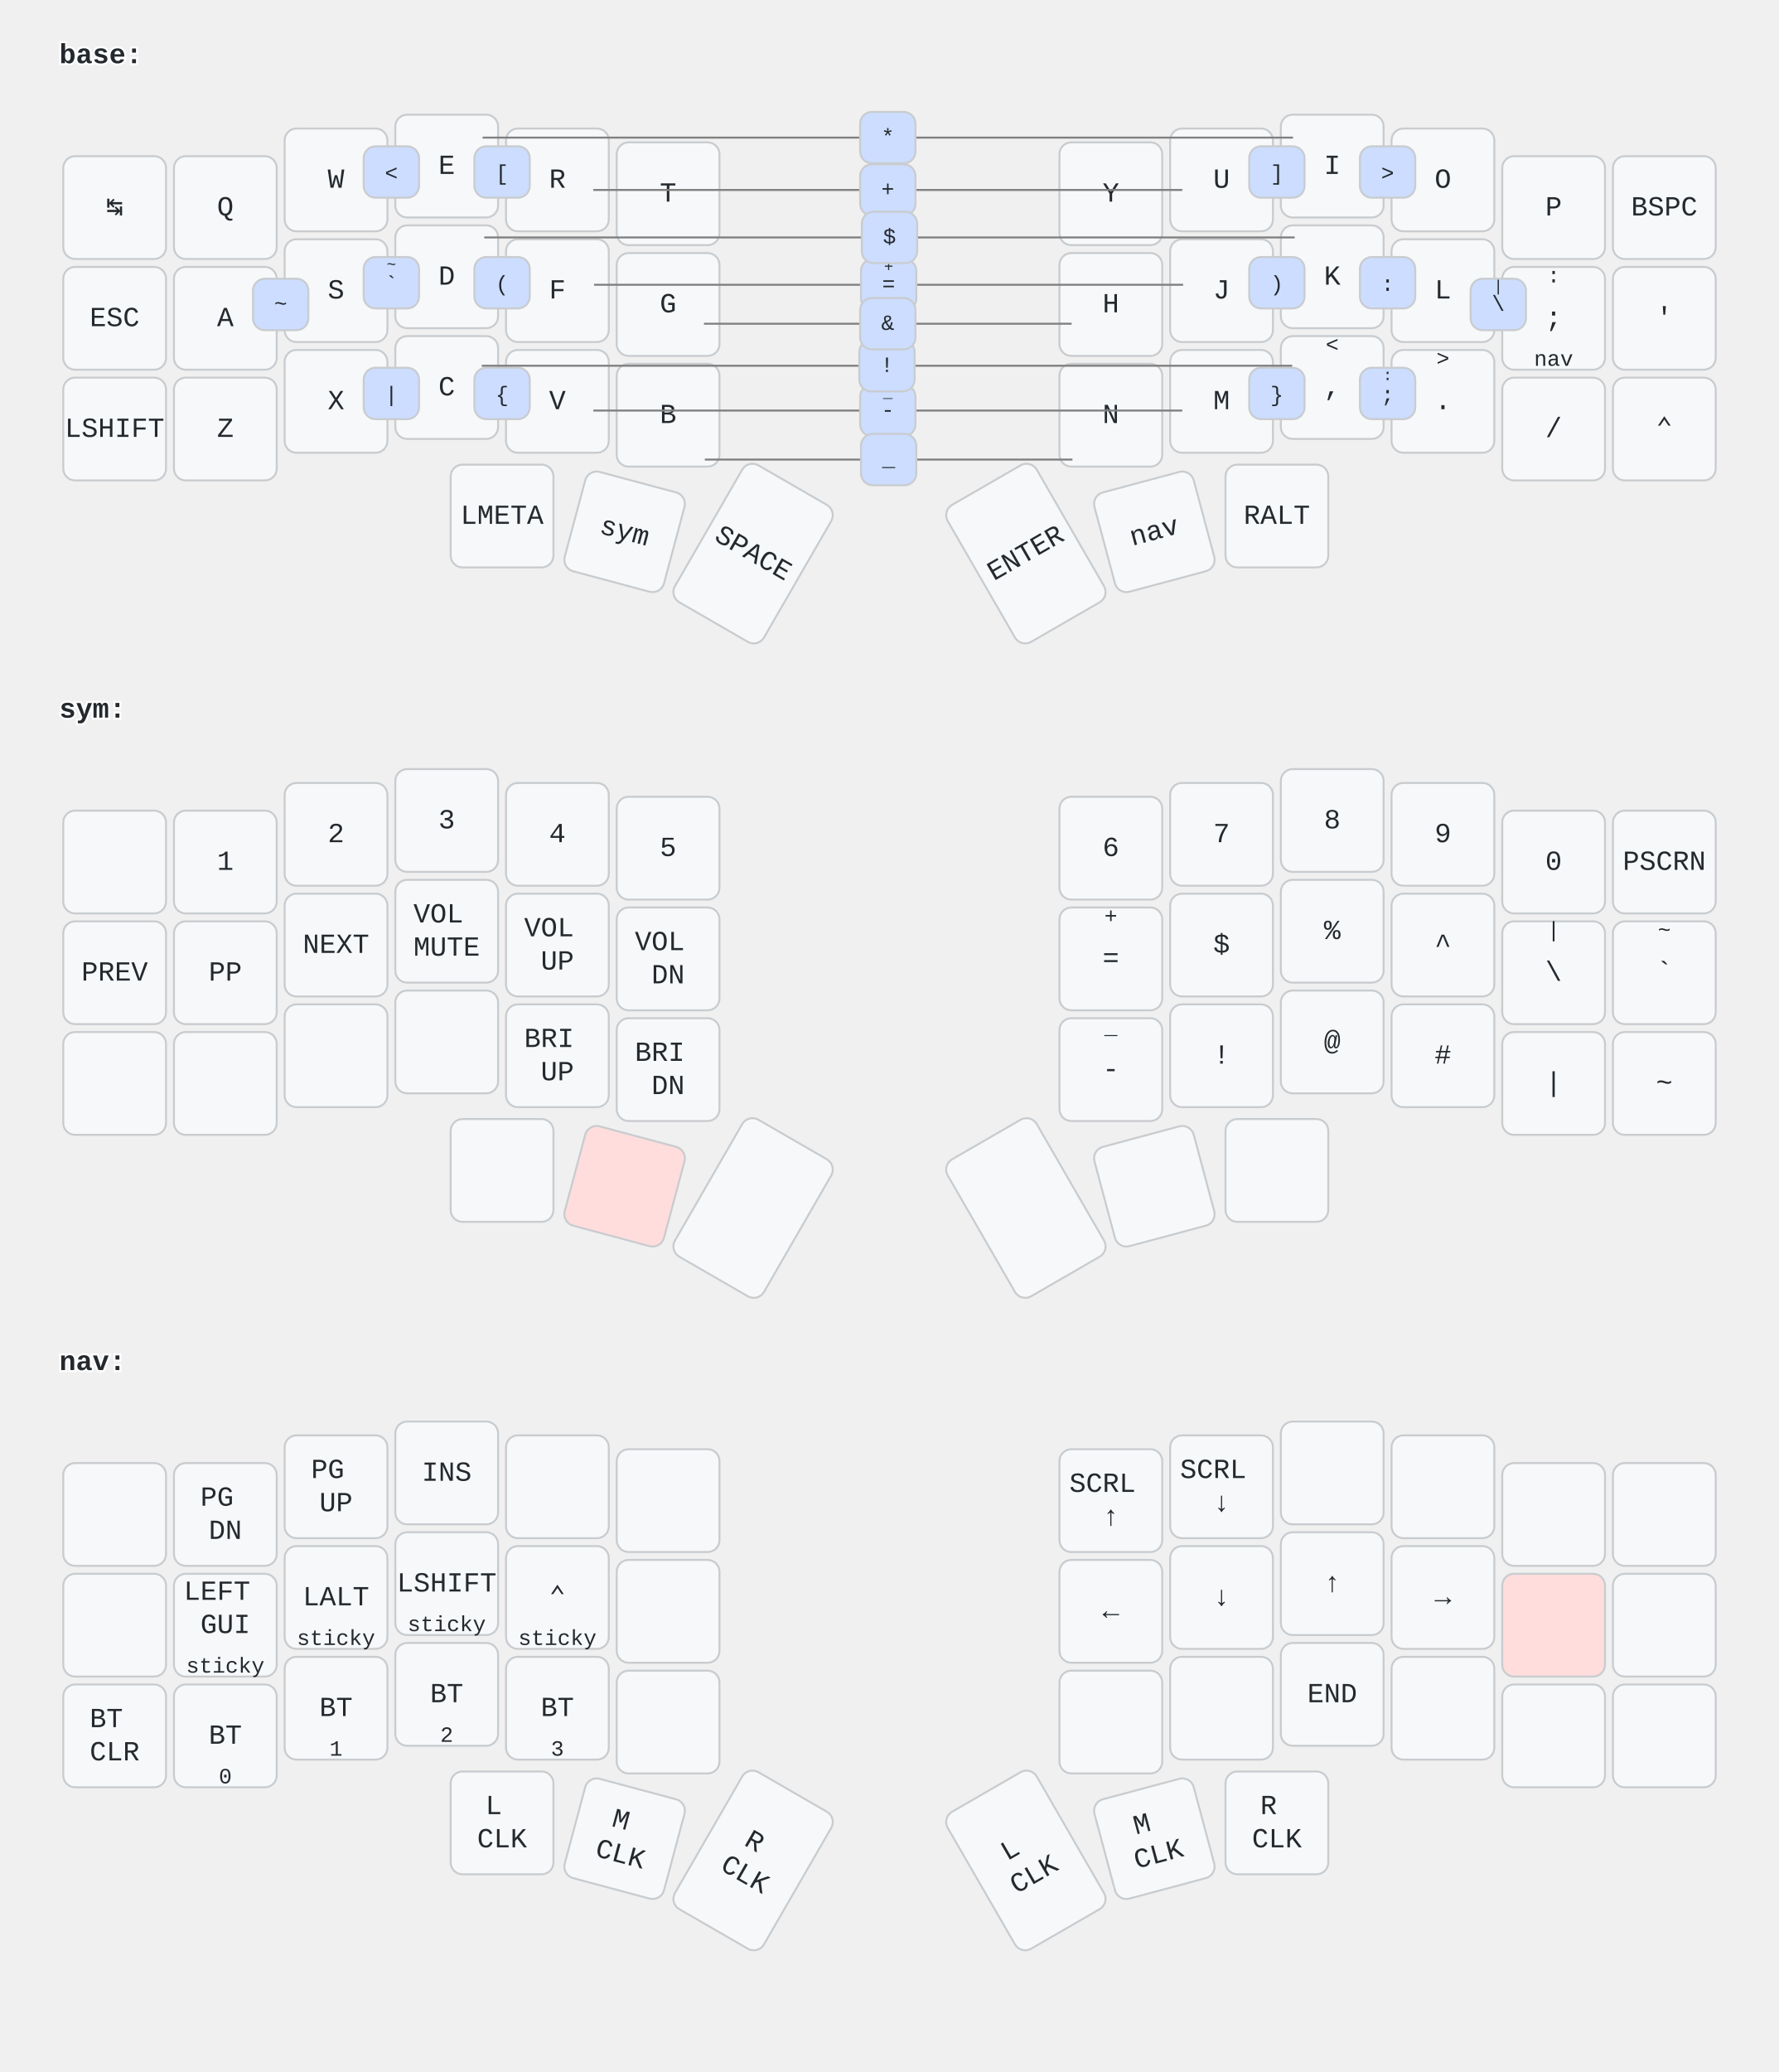
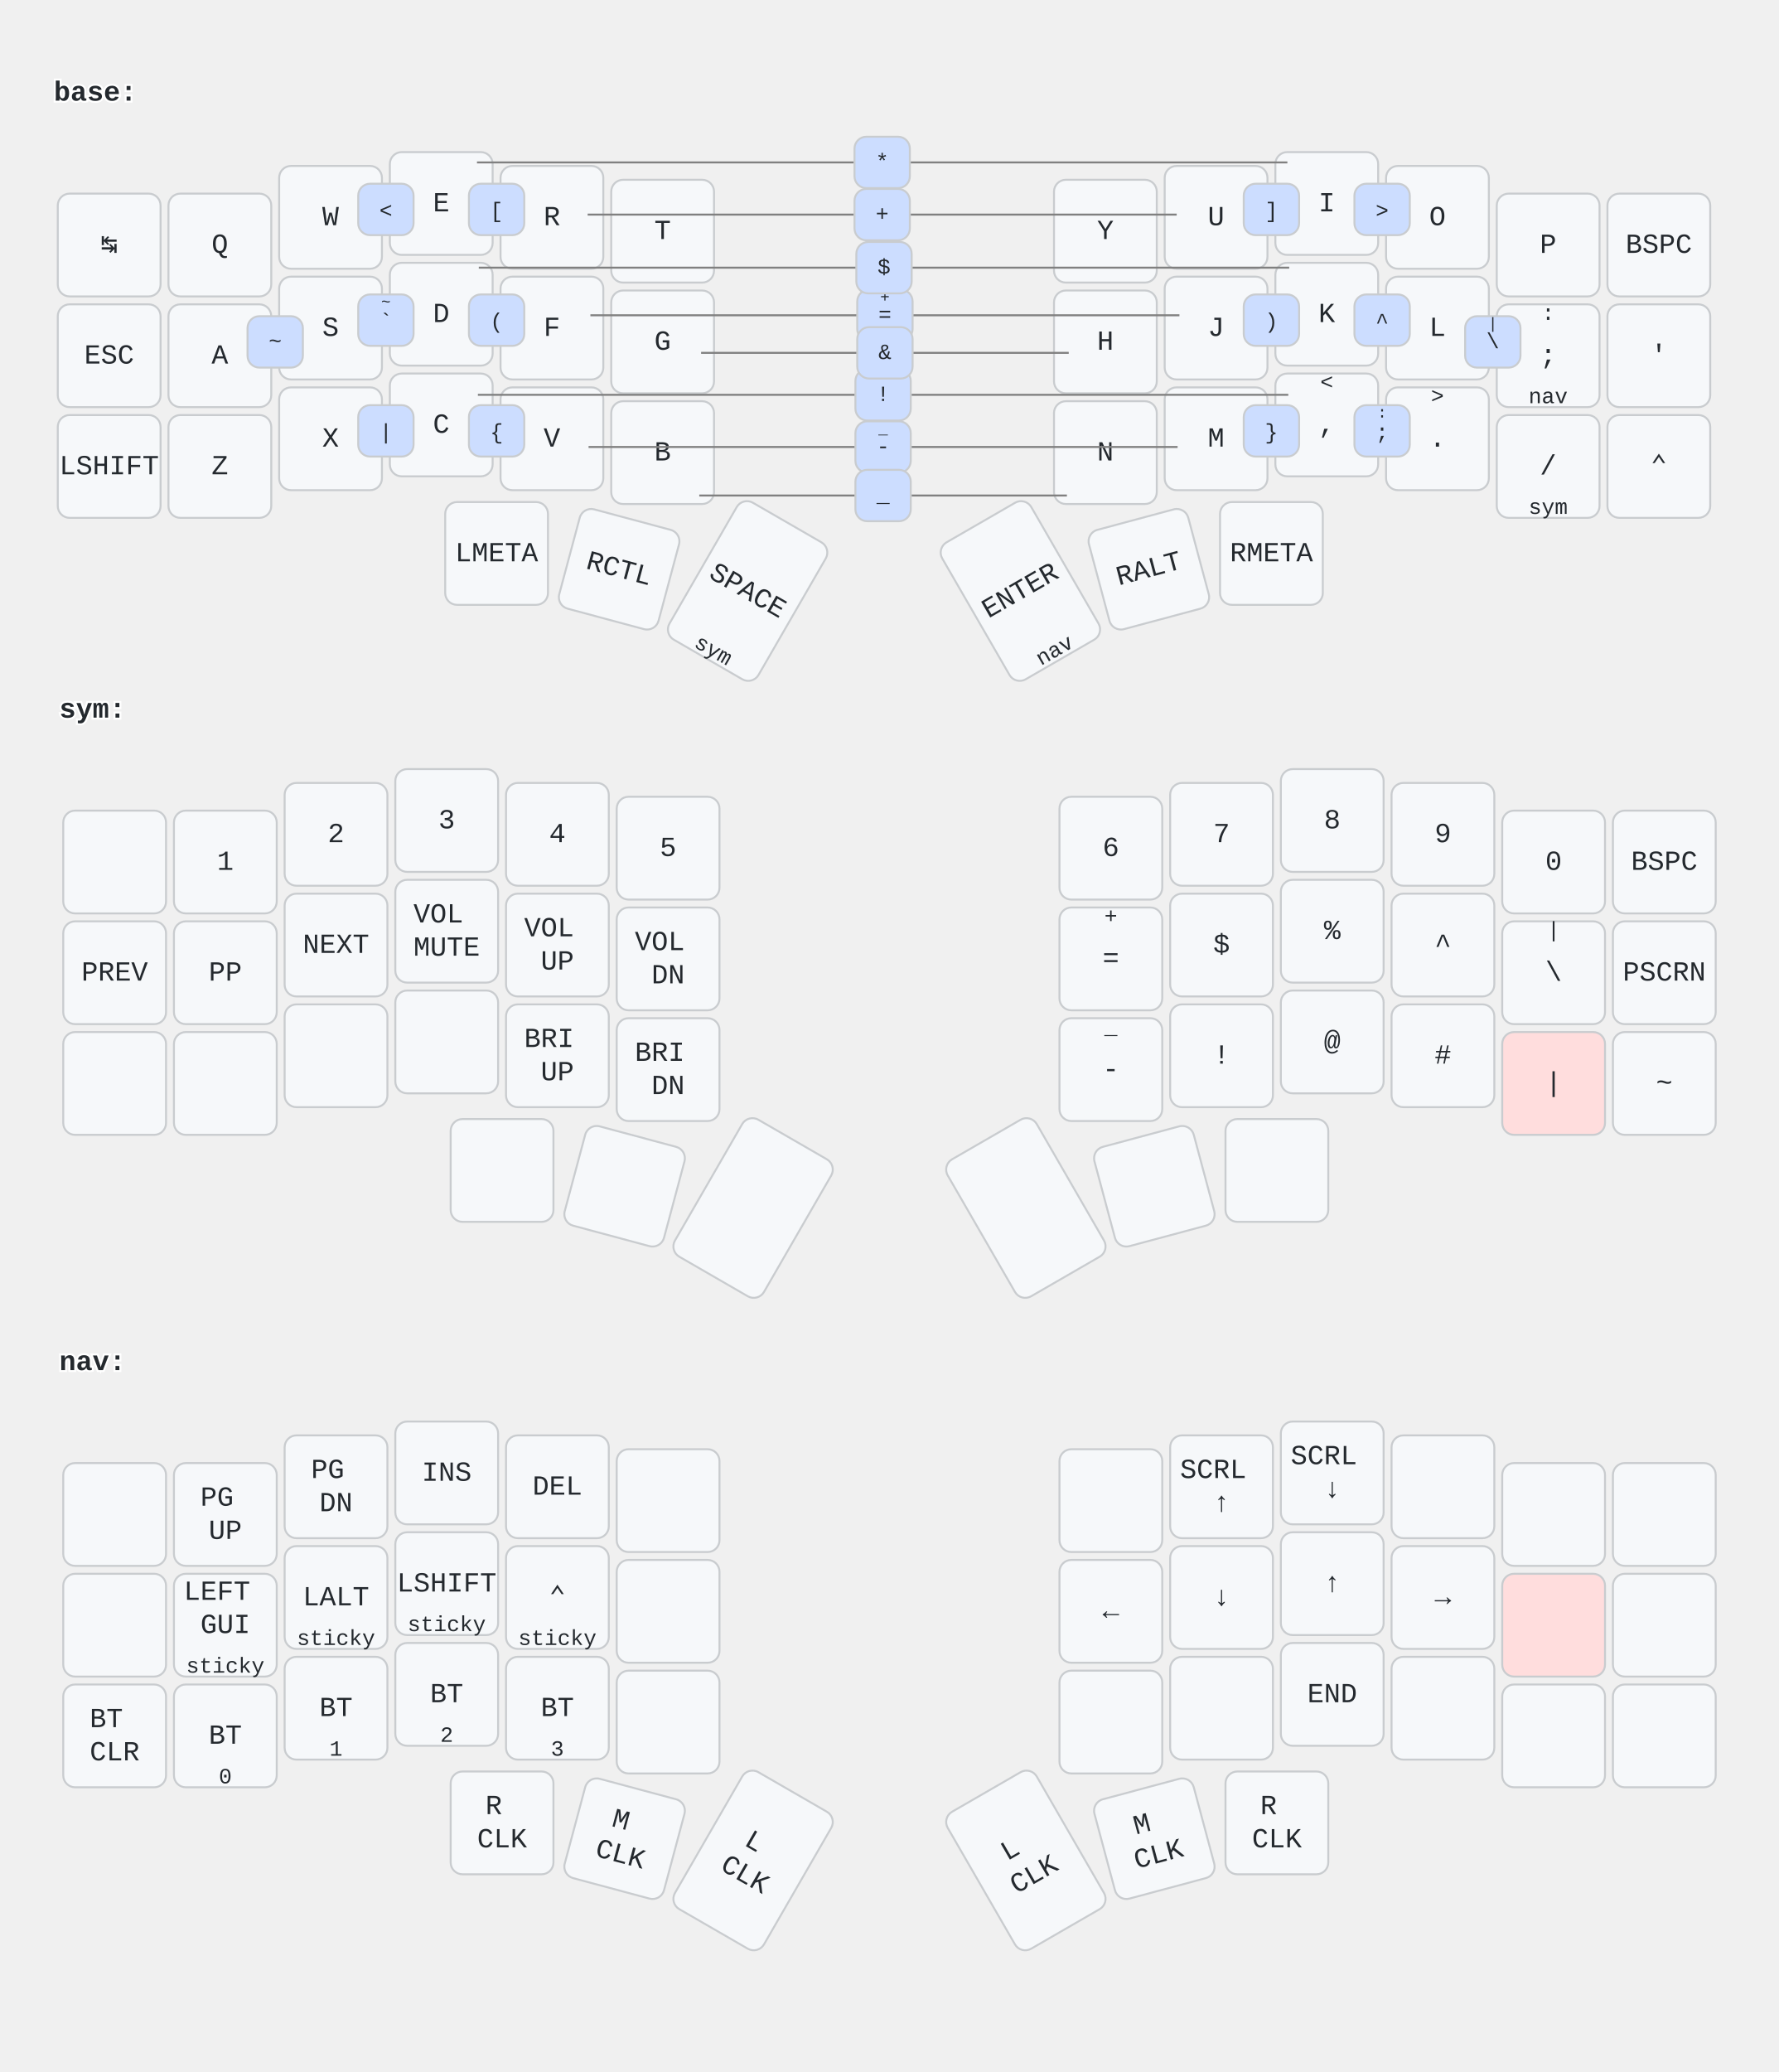
<svg xmlns="http://www.w3.org/2000/svg" width="900" height="1048" viewBox="0 0 900 1048" class="keymap">
  <style>/* font and background color specifications */
svg {
    font-family: SFMono-Regular,Consolas,Liberation Mono,Menlo,monospace;
    font-size: 14px;
    font-kerning: normal;
    text-rendering: optimizeLegibility;
    fill: #24292e;
}

/* default key styling */
rect {
    fill: #f6f8fa;
    stroke: #c9cccf;
    stroke-width: 1;
}

/* color accent for combo boxes */
rect.combo {
    fill: #cdf;
}

/* color accent for held keys */
rect.held, rect.combo.held {
    fill: #fdd;
}

/* color accent for ghost (optional) keys */
rect.ghost, rect.combo.ghost {
    fill: #ddd;
}

text {
    text-anchor: middle;
    dominant-baseline: middle;
}

/* styling for layer labels */
text.label {
    font-weight: bold;
    text-anchor: start;
    stroke: white;
    stroke-width: 2;
    paint-order: stroke;
}

/* styling for combo tap, and key hold/shifted label text */
text.combo, text.hold, text.shifted {
    font-size: 11px;
}

text.hold {
    text-anchor: middle;
    dominant-baseline: auto;
}

text.shifted {
    text-anchor: middle;
    dominant-baseline: hanging;
}

/* styling for hold/shifted label text in combo box */
text.combo.hold, text.combo.shifted {
    font-size: 8px;
}

/* styling for combo dendrons */
path {
    stroke-width: 1;
    stroke: gray;
    fill: none;
}
</style>
-   <g transform="translate(30, 0)" class="layer-base">
+   <g transform="matrix(1, 0, 0, 1, 27.23011, 18.92761)" class="layer-base">
    <text x="0" y="28" class="label" id="base" style="white-space: pre;">base:</text>
    <g transform="translate(0, 56)">
      <g transform="translate(28, 49)" class="key keypos-0">
        <rect rx="6" ry="6" x="-26" y="-26" width="52" height="52" class="key" />
        <text x="0" y="0" class="key tap" style="white-space: pre;">↹</text>
      </g>
      <g transform="translate(84, 49)" class="key keypos-1">
        <rect rx="6" ry="6" x="-26" y="-26" width="52" height="52" class="key" />
        <text x="0" y="0" class="key tap" style="white-space: pre;">Q</text>
      </g>
      <g transform="translate(140, 35)" class="key keypos-2">
        <rect rx="6" ry="6" x="-26" y="-26" width="52" height="52" class="key" />
        <text x="0" y="0" class="key tap" style="white-space: pre;">W</text>
      </g>
      <g transform="translate(196, 28)" class="key keypos-3">
        <rect rx="6" ry="6" x="-26" y="-26" width="52" height="52" class="key" />
        <text x="0" y="0" class="key tap" style="white-space: pre;">E</text>
      </g>
      <g transform="translate(252, 35)" class="key keypos-4">
        <rect rx="6" ry="6" x="-26" y="-26" width="52" height="52" class="key" />
        <text x="0" y="0" class="key tap" style="white-space: pre;">R</text>
      </g>
      <g transform="translate(308, 42)" class="key keypos-5">
        <rect rx="6" ry="6" x="-26" y="-26" width="52" height="52" class="key" />
        <text x="0" y="0" class="key tap" style="white-space: pre;">T</text>
      </g>
      <g transform="translate(532, 42)" class="key keypos-6">
        <rect rx="6" ry="6" x="-26" y="-26" width="52" height="52" class="key" />
        <text x="0" y="0" class="key tap" style="white-space: pre;">Y</text>
      </g>
      <g transform="translate(588, 35)" class="key keypos-7">
        <rect rx="6" ry="6" x="-26" y="-26" width="52" height="52" class="key" />
        <text x="0" y="0" class="key tap" style="white-space: pre;">U</text>
      </g>
      <g transform="translate(644, 28)" class="key keypos-8">
        <rect rx="6" ry="6" x="-26" y="-26" width="52" height="52" class="key" />
        <text x="0" y="0" class="key tap" style="white-space: pre;">I</text>
      </g>
      <g transform="translate(700, 35)" class="key keypos-9">
        <rect rx="6" ry="6" x="-26" y="-26" width="52" height="52" class="key" />
        <text x="0" y="0" class="key tap" style="white-space: pre;">O</text>
      </g>
      <g transform="translate(756, 49)" class="key keypos-10">
        <rect rx="6" ry="6" x="-26" y="-26" width="52" height="52" class="key" />
        <text x="0" y="0" class="key tap" style="white-space: pre;">P</text>
      </g>
      <g transform="translate(812, 49)" class="key keypos-11">
        <rect rx="6" ry="6" x="-26" y="-26" width="52" height="52" class="key" />
        <text x="0" y="0" class="key tap" style="white-space: pre;">BSPC</text>
      </g>
      <g transform="translate(28, 105)" class="key keypos-12">
        <rect rx="6" ry="6" x="-26" y="-26" width="52" height="52" class="key" />
        <text x="0" y="0" class="key tap" style="white-space: pre;">ESC</text>
      </g>
      <g transform="translate(84, 105)" class="key keypos-13">
        <rect rx="6" ry="6" x="-26" y="-26" width="52" height="52" class="key" />
        <text x="0" y="0" class="key tap" style="white-space: pre;">A</text>
      </g>
      <g transform="translate(140, 91)" class="key keypos-14">
        <rect rx="6" ry="6" x="-26" y="-26" width="52" height="52" class="key" />
        <text x="0" y="0" class="key tap" style="white-space: pre;">S</text>
      </g>
      <g transform="translate(196, 84)" class="key keypos-15">
        <rect rx="6" ry="6" x="-26" y="-26" width="52" height="52" class="key" />
        <text x="0" y="0" class="key tap" style="white-space: pre;">D</text>
      </g>
      <g transform="translate(252, 91)" class="key keypos-16">
        <rect rx="6" ry="6" x="-26" y="-26" width="52" height="52" class="key" />
        <text x="0" y="0" class="key tap" style="white-space: pre;">F</text>
      </g>
      <g transform="translate(308, 98)" class="key keypos-17">
        <rect rx="6" ry="6" x="-26" y="-26" width="52" height="52" class="key" />
        <text x="0" y="0" class="key tap" style="white-space: pre;">G</text>
      </g>
      <g transform="translate(532, 98)" class="key keypos-18">
        <rect rx="6" ry="6" x="-26" y="-26" width="52" height="52" class="key" />
        <text x="0" y="0" class="key tap" style="white-space: pre;">H</text>
      </g>
      <g transform="translate(588, 91)" class="key keypos-19">
        <rect rx="6" ry="6" x="-26" y="-26" width="52" height="52" class="key" />
        <text x="0" y="0" class="key tap" style="white-space: pre;">J</text>
      </g>
      <g transform="translate(644, 84)" class="key keypos-20">
        <rect rx="6" ry="6" x="-26" y="-26" width="52" height="52" class="key" />
        <text x="0" y="0" class="key tap" style="white-space: pre;">K</text>
      </g>
      <g transform="translate(700, 91)" class="key keypos-21">
        <rect rx="6" ry="6" x="-26" y="-26" width="52" height="52" class="key" />
        <text x="0" y="0" class="key tap" style="white-space: pre;">L</text>
      </g>
      <g transform="translate(756, 105)" class="key keypos-22">
        <rect rx="6" ry="6" x="-26" y="-26" width="52" height="52" class="key" />
        <text x="0" y="0" class="key tap" style="white-space: pre;">;</text>
        <a href="#nav">
          <text x="0" y="24" class="key hold layer-activator" style="white-space: pre;">nav</text>
        </a>
        <text x="0" y="-24" class="key shifted" style="white-space: pre;">:</text>
      </g>
      <g transform="translate(812, 105)" class="key keypos-23">
        <rect rx="6" ry="6" x="-26" y="-26" width="52" height="52" class="key" />
        <text x="0" y="0" class="key tap" style="white-space: pre;">'</text>
      </g>
      <g transform="translate(28, 161)" class="key keypos-24">
        <rect rx="6" ry="6" x="-26" y="-26" width="52" height="52" class="key" />
        <text x="0" y="0" class="key tap" style="white-space: pre;">LSHIFT</text>
      </g>
      <g transform="translate(84, 161)" class="key keypos-25">
        <rect rx="6" ry="6" x="-26" y="-26" width="52" height="52" class="key" />
        <text x="0" y="0" class="key tap" style="white-space: pre;">Z</text>
      </g>
      <g transform="translate(140, 147)" class="key keypos-26">
        <rect rx="6" ry="6" x="-26" y="-26" width="52" height="52" class="key" />
        <text x="0" y="0" class="key tap" style="white-space: pre;">X</text>
      </g>
      <g transform="translate(196, 140)" class="key keypos-27">
        <rect rx="6" ry="6" x="-26" y="-26" width="52" height="52" class="key" />
        <text x="0" y="0" class="key tap" style="white-space: pre;">C</text>
      </g>
      <g transform="translate(252, 147)" class="key keypos-28">
        <rect rx="6" ry="6" x="-26" y="-26" width="52" height="52" class="key" />
        <text x="0" y="0" class="key tap" style="white-space: pre;">V</text>
      </g>
      <g transform="translate(308, 154)" class="key keypos-29">
        <rect rx="6" ry="6" x="-26" y="-26" width="52" height="52" class="key" />
        <text x="0" y="0" class="key tap" style="white-space: pre;">B</text>
      </g>
      <g transform="translate(532, 154)" class="key keypos-30">
        <rect rx="6" ry="6" x="-26" y="-26" width="52" height="52" class="key" />
        <text x="0" y="0" class="key tap" style="white-space: pre;">N</text>
      </g>
      <g transform="translate(588, 147)" class="key keypos-31">
        <rect rx="6" ry="6" x="-26" y="-26" width="52" height="52" class="key" />
        <text x="0" y="0" class="key tap" style="white-space: pre;">M</text>
      </g>
      <g transform="translate(644, 140)" class="key keypos-32">
        <rect rx="6" ry="6" x="-26" y="-26" width="52" height="52" class="key" />
        <text x="0" y="0" class="key tap" style="white-space: pre;">,</text>
        <text x="0" y="-24" class="key shifted" style="white-space: pre;">&lt;</text>
      </g>
      <g transform="translate(700, 147)" class="key keypos-33">
        <rect rx="6" ry="6" x="-26" y="-26" width="52" height="52" class="key" />
        <text x="0" y="0" class="key tap" style="white-space: pre;">.</text>
        <text x="0" y="-24" class="key shifted" style="white-space: pre;">&gt;</text>
      </g>
      <g transform="translate(756, 161)" class="key keypos-34">
        <rect rx="6" ry="6" x="-26" y="-26" width="52" height="52" class="key" />
        <text x="0" y="0" class="key tap" style="white-space: pre;">/</text>
+         <a href="#sym">
+           <text x="0" y="24" class="key hold layer-activator" style="white-space: pre;">sym</text>
+         </a>
      </g>
      <g transform="translate(812, 161)" class="key keypos-35">
        <rect rx="6" ry="6" x="-26" y="-26" width="52" height="52" class="key" />
        <text x="0" y="0" class="key tap" style="white-space: pre;">⌃</text>
      </g>
      <g transform="translate(224, 205)" class="key keypos-36">
        <rect rx="6" ry="6" x="-26" y="-26" width="52" height="52" class="key" />
        <text x="0" y="0" class="key tap" style="white-space: pre;">LMETA</text>
      </g>
      <g transform="translate(286, 213) rotate(15.0)" class="key keypos-37">
        <rect rx="6" ry="6" x="-26" y="-26" width="52" height="52" class="key" />
-         <a href="#sym">
-           <text x="0" y="0" class="key tap layer-activator" style="white-space: pre;">sym</text>
-         </a>
+         <text x="0" y="0" class="key tap" style="white-space: pre;">RCTL</text>
      </g>
      <g transform="translate(351, 224) rotate(30.0)" class="key keypos-38">
        <rect rx="6" ry="6" x="-26" y="-40" width="52" height="80" class="key" />
        <text x="0" y="0" class="key tap" style="white-space: pre;">SPACE</text>
+         <a href="#sym">
+           <text x="0" y="38" class="key hold layer-activator" style="white-space: pre;">sym</text>
+         </a>
      </g>
      <g transform="translate(489, 224) rotate(-30.0)" class="key keypos-39">
        <rect rx="6" ry="6" x="-26" y="-40" width="52" height="80" class="key" />
        <text x="0" y="0" class="key tap" style="white-space: pre;">ENTER</text>
+         <a href="#nav">
+           <text x="0" y="38" class="key hold layer-activator" style="white-space: pre;">nav</text>
+         </a>
      </g>
      <g transform="translate(554, 213) rotate(-15.0)" class="key keypos-40">
        <rect rx="6" ry="6" x="-26" y="-26" width="52" height="52" class="key" />
-         <a href="#nav">
-           <text x="0" y="0" class="key tap layer-activator" style="white-space: pre;">nav</text>
-         </a>
+         <text x="0" y="0" class="key tap" style="white-space: pre;">RALT</text>
      </g>
      <g transform="translate(616, 205)" class="key keypos-41">
        <rect rx="6" ry="6" x="-26" y="-26" width="52" height="52" class="key" />
-         <text x="0" y="0" class="key tap" style="white-space: pre;">RALT</text>
+         <text x="0" y="0" class="key tap" style="white-space: pre;">RMETA</text>
      </g>
      <g class="combo combopos-0">
        <rect rx="6" ry="6" x="658" y="130" width="28" height="26" class="combo" />
        <text x="672" y="144" class="combo tap" style="white-space: pre;">;</text>
        <text x="672" y="132" class="combo shifted" style="white-space: pre;">:</text>
      </g>
      <g class="combo combopos-1">
        <rect rx="6" ry="6" x="210" y="74" width="28" height="26" class="combo" />
        <text x="224" y="88" class="combo tap" style="white-space: pre;">(</text>
      </g>
      <g class="combo combopos-2">
        <rect rx="6" ry="6" x="602" y="74" width="28" height="26" class="combo" />
        <text x="616" y="88" class="combo tap" style="white-space: pre;">)</text>
      </g>
      <g class="combo combopos-3">
        <rect rx="6" ry="6" x="210" y="18" width="28" height="26" class="combo" />
        <text x="224" y="32" class="combo tap" style="white-space: pre;">[</text>
      </g>
      <g class="combo combopos-4">
        <rect rx="6" ry="6" x="602" y="18" width="28" height="26" class="combo" />
        <text x="616" y="32" class="combo tap" style="white-space: pre;">]</text>
      </g>
      <g class="combo combopos-5">
        <rect rx="6" ry="6" x="658" y="74" width="28" height="26" class="combo" />
-         <text x="672" y="88" class="combo tap" style="white-space: pre;">:</text>
+         <text x="672" y="88" class="combo tap" style="white-space: pre;">^</text>
      </g>
      <g class="combo combopos-6">
        <rect rx="6" ry="6" x="154" y="74" width="28" height="26" class="combo" />
        <text x="168" y="88" class="combo tap" style="white-space: pre;">`</text>
        <text x="168" y="76" class="combo shifted" style="white-space: pre;">~</text>
      </g>
      <g class="combo combopos-7">
        <rect rx="6" ry="6" x="210" y="130" width="28" height="26" class="combo" />
        <text x="224" y="144" class="combo tap" style="white-space: pre;">{</text>
      </g>
      <g class="combo combopos-8">
        <rect rx="6" ry="6" x="602" y="130" width="28" height="26" class="combo" />
        <text x="616" y="144" class="combo tap" style="white-space: pre;">}</text>
      </g>
      <g class="combo combopos-9">
        <rect rx="6" ry="6" x="154" y="18" width="28" height="26" class="combo" />
        <text x="168" y="32" class="combo tap" style="white-space: pre;">&lt;</text>
      </g>
      <g class="combo combopos-10">
        <rect rx="6" ry="6" x="658" y="18" width="28" height="26" class="combo" />
        <text x="672" y="32" class="combo tap" style="white-space: pre;">&gt;</text>
      </g>
-       <g class="combo combopos-11" transform="matrix(1, 0, 0, 1, -0.846962, 4.658288)">
+       <g class="combo combopos-11" transform="matrix(1, 0, 0, 1, -0.461649, 4.15484)">
        <path d="M420,147 l-149,0" class="combo" />
        <path d="M420,147 l149,0" class="combo" />
        <rect rx="6" ry="6" x="406" y="134" width="28" height="26" class="combo" />
        <text x="420" y="147" class="combo tap" style="white-space: pre;">-</text>
        <text x="420" y="136" class="combo shifted" style="white-space: pre;">_</text>
      </g>
-       <g class="combo combopos-12" transform="matrix(1, 0, 0, 1, -0.846962, 5.081769)">
+       <g class="combo combopos-12" transform="matrix(1, 0, 0, 1, -0.923298, -1.384947)">
        <path d="M420,35 l-149,0" class="combo" />
        <path d="M420,35 l149,0" class="combo" />
        <rect rx="6" ry="6" x="406" y="22" width="28" height="26" class="combo" />
        <text x="420" y="35" class="combo tap" style="white-space: pre;">+</text>
      </g>
-       <g class="combo combopos-13" transform="matrix(1, 0, 0, 1, -0.423481, -2.964365)">
+       <g class="combo combopos-13" transform="matrix(1, 0, 0, 1, 0.461649, -6.463085)">
        <path d="M420,91 l-149,0" class="combo" />
        <path d="M420,91 l149,0" class="combo" />
        <rect rx="6" ry="6" x="406" y="78" width="28" height="26" class="combo" />
        <text x="420" y="91" class="combo tap" style="white-space: pre;">=</text>
        <text x="420" y="80" class="combo shifted" style="white-space: pre;">+</text>
      </g>
      <g class="combo combopos-14">
        <rect rx="6" ry="6" x="154" y="130" width="28" height="26" class="combo" />
        <text x="168" y="144" class="combo tap" style="white-space: pre;">|</text>
      </g>
-       <g class="combo combopos-15" transform="matrix(1, 0, 0, 1, -0.846962, -14.39835)">
+       <g class="combo combopos-15" transform="matrix(1, 0, 0, 1, -0.923298, -20.7742)">
        <path d="M420,28 l-205,0" class="combo" />
        <path d="M420,28 l205,0" class="combo" />
        <rect rx="6" ry="6" x="406" y="15" width="28" height="26" class="combo" />
        <text x="420" y="28" class="combo tap" style="white-space: pre;">*</text>
      </g>
-       <g class="combo combopos-16" transform="matrix(1, 0, 0, 1, 0, -19.9036)">
+       <g class="combo combopos-16" transform="matrix(1, 0, 0, 1, 0, -23.5441)">
        <path d="M420,84 l-205,0" class="combo" />
        <path d="M420,84 l205,0" class="combo" />
        <rect rx="6" ry="6" x="406" y="71" width="28" height="26" class="combo" />
        <text x="420" y="84" class="combo tap" style="white-space: pre;">$</text>
      </g>
-       <g class="combo combopos-17" transform="matrix(1, 0, 0, 1, -1.270442, -11.0105)">
+       <g class="combo combopos-17" transform="matrix(1, 0, 0, 1, -0.461649, -15.23442)">
        <path d="M420,140 l-205,0" class="combo" />
        <path d="M420,140 l205,0" class="combo" />
        <rect rx="6" ry="6" x="406" y="127" width="28" height="26" class="combo" />
        <text x="420" y="140" class="combo tap" style="white-space: pre;">!</text>
      </g>
-       <g class="combo combopos-18" transform="matrix(1, 0, 0, 1, -0.846962, 9.740058)">
+       <g class="combo combopos-18" transform="matrix(1, 0, 0, 1, 0.461649, 5.539787)">
        <path d="M420,98 l-93,0" class="combo" />
        <path d="M420,98 l93,0" class="combo" />
        <rect rx="6" ry="6" x="406" y="85" width="28" height="26" class="combo" />
        <text x="420" y="98" class="combo tap" style="white-space: pre;">&amp;</text>
      </g>
-       <g class="combo combopos-19" transform="matrix(1, 0, 0, 1, -0.423481, 22.44448)">
+       <g class="combo combopos-19" transform="matrix(1, 0, 0, 1, -0.461649, 21.6975)">
        <path d="M420,154 l-93,0" class="combo" />
        <path d="M420,154 l93,0" class="combo" />
        <rect rx="6" ry="6" x="406" y="141" width="28" height="26" class="combo" />
        <text x="420" y="154" class="combo tap" style="white-space: pre;">_</text>
      </g>
      <g class="combo combopos-20">
        <rect rx="6" ry="6" x="714" y="85" width="28" height="26" class="combo" />
        <text x="728" y="98" class="combo tap" style="white-space: pre;">\</text>
        <text x="728" y="87" class="combo shifted" style="white-space: pre;">|</text>
      </g>
      <g class="combo combopos-21">
        <rect rx="6" ry="6" x="98" y="85" width="28" height="26" class="combo" />
        <text x="112" y="98" class="combo tap" style="white-space: pre;">~</text>
      </g>
    </g>
  </g>
  <g transform="translate(30, 331)" class="layer-sym">
    <text x="0" y="28" class="label" id="sym" style="white-space: pre;">sym:</text>
    <g transform="translate(0, 56)">
      <g transform="translate(28, 49)" class="key keypos-0">
        <rect rx="6" ry="6" x="-26" y="-26" width="52" height="52" class="key" />
      </g>
      <g transform="translate(84, 49)" class="key keypos-1">
        <rect rx="6" ry="6" x="-26" y="-26" width="52" height="52" class="key" />
        <text x="0" y="0" class="key tap" style="white-space: pre;">1</text>
      </g>
      <g transform="translate(140, 35)" class="key keypos-2">
        <rect rx="6" ry="6" x="-26" y="-26" width="52" height="52" class="key" />
        <text x="0" y="0" class="key tap" style="white-space: pre;">2</text>
      </g>
      <g transform="translate(196, 28)" class="key keypos-3">
        <rect rx="6" ry="6" x="-26" y="-26" width="52" height="52" class="key" />
        <text x="0" y="0" class="key tap" style="white-space: pre;">3</text>
      </g>
      <g transform="translate(252, 35)" class="key keypos-4">
        <rect rx="6" ry="6" x="-26" y="-26" width="52" height="52" class="key" />
        <text x="0" y="0" class="key tap" style="white-space: pre;">4</text>
      </g>
      <g transform="translate(308, 42)" class="key keypos-5">
        <rect rx="6" ry="6" x="-26" y="-26" width="52" height="52" class="key" />
        <text x="0" y="0" class="key tap" style="white-space: pre;">5</text>
      </g>
      <g transform="translate(532, 42)" class="key keypos-6">
        <rect rx="6" ry="6" x="-26" y="-26" width="52" height="52" class="key" />
        <text x="0" y="0" class="key tap" style="white-space: pre;">6</text>
      </g>
      <g transform="translate(588, 35)" class="key keypos-7">
        <rect rx="6" ry="6" x="-26" y="-26" width="52" height="52" class="key" />
        <text x="0" y="0" class="key tap" style="white-space: pre;">7</text>
      </g>
      <g transform="translate(644, 28)" class="key keypos-8">
        <rect rx="6" ry="6" x="-26" y="-26" width="52" height="52" class="key" />
        <text x="0" y="0" class="key tap" style="white-space: pre;">8</text>
      </g>
      <g transform="translate(700, 35)" class="key keypos-9">
        <rect rx="6" ry="6" x="-26" y="-26" width="52" height="52" class="key" />
        <text x="0" y="0" class="key tap" style="white-space: pre;">9</text>
      </g>
      <g transform="translate(756, 49)" class="key keypos-10">
        <rect rx="6" ry="6" x="-26" y="-26" width="52" height="52" class="key" />
        <text x="0" y="0" class="key tap" style="white-space: pre;">0</text>
      </g>
      <g transform="translate(812, 49)" class="key keypos-11">
        <rect rx="6" ry="6" x="-26" y="-26" width="52" height="52" class="key" />
-         <text x="0" y="0" class="key tap" style="white-space: pre;">PSCRN</text>
+         <text x="0" y="0" class="key tap" style="white-space: pre;">BSPC</text>
      </g>
      <g transform="translate(28, 105)" class="key keypos-12">
        <rect rx="6" ry="6" x="-26" y="-26" width="52" height="52" class="key" />
        <text x="0" y="0" class="key tap" style="white-space: pre;">PREV</text>
      </g>
      <g transform="translate(84, 105)" class="key keypos-13">
        <rect rx="6" ry="6" x="-26" y="-26" width="52" height="52" class="key" />
        <text x="0" y="0" class="key tap" style="white-space: pre;">PP</text>
      </g>
      <g transform="translate(140, 91)" class="key keypos-14">
        <rect rx="6" ry="6" x="-26" y="-26" width="52" height="52" class="key" />
        <text x="0" y="0" class="key tap" style="white-space: pre;">NEXT</text>
      </g>
      <g transform="translate(196, 84)" class="key keypos-15">
        <rect rx="6" ry="6" x="-26" y="-26" width="52" height="52" class="key" />
        <text x="0" y="0" class="key tap" style="white-space: pre;">
          <tspan x="0" dy="-0.6em">VOL</tspan>
          <tspan x="0" dy="1.2em">MUTE</tspan>
        </text>
      </g>
      <g transform="translate(252, 91)" class="key keypos-16">
        <rect rx="6" ry="6" x="-26" y="-26" width="52" height="52" class="key" />
        <text x="0" y="0" class="key tap" style="white-space: pre;">
          <tspan x="0" dy="-0.6em">VOL</tspan>
          <tspan x="0" dy="1.2em">UP</tspan>
        </text>
      </g>
      <g transform="translate(308, 98)" class="key keypos-17">
        <rect rx="6" ry="6" x="-26" y="-26" width="52" height="52" class="key" />
        <text x="0" y="0" class="key tap" style="white-space: pre;">
          <tspan x="0" dy="-0.6em">VOL</tspan>
          <tspan x="0" dy="1.2em">DN</tspan>
        </text>
      </g>
      <g transform="translate(532, 98)" class="key keypos-18">
        <rect rx="6" ry="6" x="-26" y="-26" width="52" height="52" class="key" />
        <text x="0" y="0" class="key tap" style="white-space: pre;">=</text>
        <text x="0" y="-24" class="key shifted" style="white-space: pre;">+</text>
      </g>
      <g transform="translate(588, 91)" class="key keypos-19">
        <rect rx="6" ry="6" x="-26" y="-26" width="52" height="52" class="key" />
        <text x="0" y="0" class="key tap" style="white-space: pre;">$</text>
      </g>
      <g transform="translate(644, 84)" class="key keypos-20">
        <rect rx="6" ry="6" x="-26" y="-26" width="52" height="52" class="key" />
        <text x="0" y="0" class="key tap" style="white-space: pre;">%</text>
      </g>
      <g transform="translate(700, 91)" class="key keypos-21">
        <rect rx="6" ry="6" x="-26" y="-26" width="52" height="52" class="key" />
        <text x="0" y="0" class="key tap" style="white-space: pre;">^</text>
      </g>
      <g transform="translate(756, 105)" class="key keypos-22">
        <rect rx="6" ry="6" x="-26" y="-26" width="52" height="52" class="key" />
        <text x="0" y="0" class="key tap" style="white-space: pre;">\</text>
        <text x="0" y="-24" class="key shifted" style="white-space: pre;">|</text>
      </g>
      <g transform="translate(812, 105)" class="key keypos-23">
        <rect rx="6" ry="6" x="-26" y="-26" width="52" height="52" class="key" />
-         <text x="0" y="0" class="key tap" style="white-space: pre;">`</text>
-         <text x="0" y="-24" class="key shifted" style="white-space: pre;">~</text>
+         <text x="0" y="0" class="key tap" style="white-space: pre;">PSCRN</text>
      </g>
      <g transform="translate(28, 161)" class="key keypos-24">
        <rect rx="6" ry="6" x="-26" y="-26" width="52" height="52" class="key" />
      </g>
      <g transform="translate(84, 161)" class="key keypos-25">
        <rect rx="6" ry="6" x="-26" y="-26" width="52" height="52" class="key" />
      </g>
      <g transform="translate(140, 147)" class="key keypos-26">
        <rect rx="6" ry="6" x="-26" y="-26" width="52" height="52" class="key" />
      </g>
      <g transform="translate(196, 140)" class="key keypos-27">
        <rect rx="6" ry="6" x="-26" y="-26" width="52" height="52" class="key" />
      </g>
      <g transform="translate(252, 147)" class="key keypos-28">
        <rect rx="6" ry="6" x="-26" y="-26" width="52" height="52" class="key" />
        <text x="0" y="0" class="key tap" style="white-space: pre;">
          <tspan x="0" dy="-0.6em">BRI</tspan>
          <tspan x="0" dy="1.2em">UP</tspan>
        </text>
      </g>
      <g transform="translate(308, 154)" class="key keypos-29">
        <rect rx="6" ry="6" x="-26" y="-26" width="52" height="52" class="key" />
        <text x="0" y="0" class="key tap" style="white-space: pre;">
          <tspan x="0" dy="-0.6em">BRI</tspan>
          <tspan x="0" dy="1.2em">DN</tspan>
        </text>
      </g>
      <g transform="translate(532, 154)" class="key keypos-30">
        <rect rx="6" ry="6" x="-26" y="-26" width="52" height="52" class="key" />
        <text x="0" y="0" class="key tap" style="white-space: pre;">-</text>
        <text x="0" y="-24" class="key shifted" style="white-space: pre;">_</text>
      </g>
      <g transform="translate(588, 147)" class="key keypos-31">
        <rect rx="6" ry="6" x="-26" y="-26" width="52" height="52" class="key" />
        <text x="0" y="0" class="key tap" style="white-space: pre;">!</text>
      </g>
      <g transform="translate(644, 140)" class="key keypos-32">
        <rect rx="6" ry="6" x="-26" y="-26" width="52" height="52" class="key" />
        <text x="0" y="0" class="key tap" style="white-space: pre;">@</text>
      </g>
      <g transform="translate(700, 147)" class="key keypos-33">
        <rect rx="6" ry="6" x="-26" y="-26" width="52" height="52" class="key" />
        <text x="0" y="0" class="key tap" style="white-space: pre;">#</text>
      </g>
-       <g transform="translate(756, 161)" class="key keypos-34">
-         <rect rx="6" ry="6" x="-26" y="-26" width="52" height="52" class="key" />
-         <text x="0" y="0" class="key tap" style="white-space: pre;">|</text>
+       <g transform="translate(756, 161)" class="key held keypos-34">
+         <rect rx="6" ry="6" x="-26" y="-26" width="52" height="52" class="key held" />
+         <text x="0" y="0" class="key held tap" style="white-space: pre;">|</text>
      </g>
      <g transform="translate(812, 161)" class="key keypos-35">
        <rect rx="6" ry="6" x="-26" y="-26" width="52" height="52" class="key" />
        <text x="0" y="0" class="key tap" style="white-space: pre;">~</text>
      </g>
      <g transform="translate(224, 205)" class="key keypos-36">
        <rect rx="6" ry="6" x="-26" y="-26" width="52" height="52" class="key" />
      </g>
-       <g transform="translate(286, 213) rotate(15.0)" class="key held keypos-37">
-         <rect rx="6" ry="6" x="-26" y="-26" width="52" height="52" class="key held" />
+       <g transform="translate(286, 213) rotate(15.0)" class="key keypos-37">
+         <rect rx="6" ry="6" x="-26" y="-26" width="52" height="52" class="key" />
      </g>
      <g transform="translate(351, 224) rotate(30.0)" class="key keypos-38">
        <rect rx="6" ry="6" x="-26" y="-40" width="52" height="80" class="key" />
      </g>
      <g transform="translate(489, 224) rotate(-30.0)" class="key keypos-39">
        <rect rx="6" ry="6" x="-26" y="-40" width="52" height="80" class="key" />
      </g>
      <g transform="translate(554, 213) rotate(-15.0)" class="key keypos-40">
        <rect rx="6" ry="6" x="-26" y="-26" width="52" height="52" class="key" />
      </g>
      <g transform="translate(616, 205)" class="key keypos-41">
        <rect rx="6" ry="6" x="-26" y="-26" width="52" height="52" class="key" />
      </g>
    </g>
  </g>
  <g transform="translate(30, 661)" class="layer-nav">
    <text x="0" y="28" class="label" id="nav" style="white-space: pre;">nav:</text>
    <g transform="translate(0, 56)">
      <g transform="translate(28, 49)" class="key keypos-0">
        <rect rx="6" ry="6" x="-26" y="-26" width="52" height="52" class="key" />
      </g>
      <g transform="translate(84, 49)" class="key keypos-1">
        <rect rx="6" ry="6" x="-26" y="-26" width="52" height="52" class="key" />
        <text x="0" y="0" class="key tap" style="white-space: pre;">
          <tspan x="0" dy="-0.6em">PG</tspan>
+           <tspan x="0" dy="1.2em">UP</tspan>
+         </text>
+       </g>
+       <g transform="translate(140, 35)" class="key keypos-2">
+         <rect rx="6" ry="6" x="-26" y="-26" width="52" height="52" class="key" />
+         <text x="0" y="0" class="key tap" style="white-space: pre;">
+           <tspan x="0" dy="-0.6em">PG</tspan>
          <tspan x="0" dy="1.2em">DN</tspan>
        </text>
      </g>
-       <g transform="translate(140, 35)" class="key keypos-2">
-         <rect rx="6" ry="6" x="-26" y="-26" width="52" height="52" class="key" />
-         <text x="0" y="0" class="key tap" style="white-space: pre;">
-           <tspan x="0" dy="-0.6em">PG</tspan>
-           <tspan x="0" dy="1.2em">UP</tspan>
-         </text>
-       </g>
      <g transform="translate(196, 28)" class="key keypos-3">
        <rect rx="6" ry="6" x="-26" y="-26" width="52" height="52" class="key" />
        <text x="0" y="0" class="key tap" style="white-space: pre;">INS</text>
      </g>
      <g transform="translate(252, 35)" class="key keypos-4">
        <rect rx="6" ry="6" x="-26" y="-26" width="52" height="52" class="key" />
+         <text x="0" y="0" class="key tap" style="white-space: pre;">DEL</text>
      </g>
      <g transform="translate(308, 42)" class="key keypos-5">
        <rect rx="6" ry="6" x="-26" y="-26" width="52" height="52" class="key" />
      </g>
      <g transform="translate(532, 42)" class="key keypos-6">
+         <rect rx="6" ry="6" x="-26" y="-26" width="52" height="52" class="key" />
+       </g>
+       <g transform="translate(588, 35)" class="key keypos-7">
        <rect rx="6" ry="6" x="-26" y="-26" width="52" height="52" class="key" />
        <text x="0" y="0" class="key tap" style="white-space: pre;">
          <tspan x="0" dy="-0.6em">SCRL</tspan>
          <tspan x="0" dy="1.2em">↑</tspan>
        </text>
      </g>
-       <g transform="translate(588, 35)" class="key keypos-7">
+       <g transform="translate(644, 28)" class="key keypos-8">
        <rect rx="6" ry="6" x="-26" y="-26" width="52" height="52" class="key" />
        <text x="0" y="0" class="key tap" style="white-space: pre;">
          <tspan x="0" dy="-0.6em">SCRL</tspan>
          <tspan x="0" dy="1.2em">↓</tspan>
        </text>
      </g>
-       <g transform="translate(644, 28)" class="key keypos-8">
-         <rect rx="6" ry="6" x="-26" y="-26" width="52" height="52" class="key" />
-       </g>
      <g transform="translate(700, 35)" class="key keypos-9">
        <rect rx="6" ry="6" x="-26" y="-26" width="52" height="52" class="key" />
      </g>
      <g transform="translate(756, 49)" class="key keypos-10">
        <rect rx="6" ry="6" x="-26" y="-26" width="52" height="52" class="key" />
      </g>
      <g transform="translate(812, 49)" class="key keypos-11">
        <rect rx="6" ry="6" x="-26" y="-26" width="52" height="52" class="key" />
      </g>
      <g transform="translate(28, 105)" class="key keypos-12">
        <rect rx="6" ry="6" x="-26" y="-26" width="52" height="52" class="key" />
      </g>
      <g transform="translate(84, 105)" class="key keypos-13">
        <rect rx="6" ry="6" x="-26" y="-26" width="52" height="52" class="key" />
        <text x="0" y="0" class="key tap" style="white-space: pre;">
          <tspan x="0" dy="-1.2em">LEFT</tspan>
          <tspan x="0" dy="1.2em">GUI</tspan>
        </text>
        <text x="0" y="24" class="key hold" style="white-space: pre;">sticky</text>
      </g>
      <g transform="translate(140, 91)" class="key keypos-14">
        <rect rx="6" ry="6" x="-26" y="-26" width="52" height="52" class="key" />
        <text x="0" y="0" class="key tap" style="white-space: pre;">LALT</text>
        <text x="0" y="24" class="key hold" style="white-space: pre;">sticky</text>
      </g>
      <g transform="translate(196, 84)" class="key keypos-15">
        <rect rx="6" ry="6" x="-26" y="-26" width="52" height="52" class="key" />
        <text x="0" y="0" class="key tap" style="white-space: pre;">LSHIFT</text>
        <text x="0" y="24" class="key hold" style="white-space: pre;">sticky</text>
      </g>
      <g transform="translate(252, 91)" class="key keypos-16">
        <rect rx="6" ry="6" x="-26" y="-26" width="52" height="52" class="key" />
        <text x="0" y="0" class="key tap" style="white-space: pre;">⌃</text>
        <text x="0" y="24" class="key hold" style="white-space: pre;">sticky</text>
      </g>
      <g transform="translate(308, 98)" class="key keypos-17">
        <rect rx="6" ry="6" x="-26" y="-26" width="52" height="52" class="key" />
      </g>
      <g transform="translate(532, 98)" class="key keypos-18">
        <rect rx="6" ry="6" x="-26" y="-26" width="52" height="52" class="key" />
        <text x="0" y="0" class="key tap" style="white-space: pre;">←</text>
      </g>
      <g transform="translate(588, 91)" class="key keypos-19">
        <rect rx="6" ry="6" x="-26" y="-26" width="52" height="52" class="key" />
        <text x="0" y="0" class="key tap" style="white-space: pre;">↓</text>
      </g>
      <g transform="translate(644, 84)" class="key keypos-20">
        <rect rx="6" ry="6" x="-26" y="-26" width="52" height="52" class="key" />
        <text x="0" y="0" class="key tap" style="white-space: pre;">↑</text>
      </g>
      <g transform="translate(700, 91)" class="key keypos-21">
        <rect rx="6" ry="6" x="-26" y="-26" width="52" height="52" class="key" />
        <text x="0" y="0" class="key tap" style="white-space: pre;">→</text>
      </g>
      <g transform="translate(756, 105)" class="key held keypos-22">
        <rect rx="6" ry="6" x="-26" y="-26" width="52" height="52" class="key held" />
      </g>
      <g transform="translate(812, 105)" class="key keypos-23">
        <rect rx="6" ry="6" x="-26" y="-26" width="52" height="52" class="key" />
      </g>
      <g transform="translate(28, 161)" class="key keypos-24">
        <rect rx="6" ry="6" x="-26" y="-26" width="52" height="52" class="key" />
        <text x="0" y="0" class="key tap" style="white-space: pre;">
          <tspan x="0" dy="-0.6em">BT</tspan>
          <tspan x="0" dy="1.2em">CLR</tspan>
        </text>
      </g>
      <g transform="translate(84, 161)" class="key keypos-25">
        <rect rx="6" ry="6" x="-26" y="-26" width="52" height="52" class="key" />
        <text x="0" y="0" class="key tap" style="white-space: pre;">BT</text>
        <text x="0" y="24" class="key hold" style="white-space: pre;">0</text>
      </g>
      <g transform="translate(140, 147)" class="key keypos-26">
        <rect rx="6" ry="6" x="-26" y="-26" width="52" height="52" class="key" />
        <text x="0" y="0" class="key tap" style="white-space: pre;">BT</text>
        <text x="0" y="24" class="key hold" style="white-space: pre;">1</text>
      </g>
      <g transform="translate(196, 140)" class="key keypos-27">
        <rect rx="6" ry="6" x="-26" y="-26" width="52" height="52" class="key" />
        <text x="0" y="0" class="key tap" style="white-space: pre;">BT</text>
        <text x="0" y="24" class="key hold" style="white-space: pre;">2</text>
      </g>
      <g transform="translate(252, 147)" class="key keypos-28">
        <rect rx="6" ry="6" x="-26" y="-26" width="52" height="52" class="key" />
        <text x="0" y="0" class="key tap" style="white-space: pre;">BT</text>
        <text x="0" y="24" class="key hold" style="white-space: pre;">3</text>
      </g>
      <g transform="translate(308, 154)" class="key keypos-29">
        <rect rx="6" ry="6" x="-26" y="-26" width="52" height="52" class="key" />
      </g>
      <g transform="translate(532, 154)" class="key keypos-30">
        <rect rx="6" ry="6" x="-26" y="-26" width="52" height="52" class="key" />
      </g>
      <g transform="translate(588, 147)" class="key keypos-31">
        <rect rx="6" ry="6" x="-26" y="-26" width="52" height="52" class="key" />
      </g>
      <g transform="translate(644, 140)" class="key keypos-32">
        <rect rx="6" ry="6" x="-26" y="-26" width="52" height="52" class="key" />
        <text x="0" y="0" class="key tap" style="white-space: pre;">END</text>
      </g>
      <g transform="translate(700, 147)" class="key keypos-33">
        <rect rx="6" ry="6" x="-26" y="-26" width="52" height="52" class="key" />
      </g>
      <g transform="translate(756, 161)" class="key keypos-34">
        <rect rx="6" ry="6" x="-26" y="-26" width="52" height="52" class="key" />
      </g>
      <g transform="translate(812, 161)" class="key keypos-35">
        <rect rx="6" ry="6" x="-26" y="-26" width="52" height="52" class="key" />
      </g>
      <g transform="translate(224, 205)" class="key keypos-36">
        <rect rx="6" ry="6" x="-26" y="-26" width="52" height="52" class="key" />
        <text x="0" y="0" class="key tap" style="white-space: pre;">
-           <tspan x="0" dy="-0.6em">L</tspan>
+           <tspan x="0" dy="-0.6em">R</tspan>
          <tspan x="0" dy="1.2em">CLK</tspan>
        </text>
      </g>
      <g transform="translate(286, 213) rotate(15.0)" class="key keypos-37">
        <rect rx="6" ry="6" x="-26" y="-26" width="52" height="52" class="key" />
        <text x="0" y="0" class="key tap" style="white-space: pre;">
          <tspan x="0" dy="-0.6em">M</tspan>
          <tspan x="0" dy="1.2em">CLK</tspan>
        </text>
      </g>
      <g transform="translate(351, 224) rotate(30.0)" class="key keypos-38">
        <rect rx="6" ry="6" x="-26" y="-40" width="52" height="80" class="key" />
        <text x="0" y="0" class="key tap" style="white-space: pre;">
-           <tspan x="0" dy="-0.6em">R</tspan>
+           <tspan x="0" dy="-0.6em">L</tspan>
          <tspan x="0" dy="1.2em">CLK</tspan>
        </text>
      </g>
      <g transform="translate(489, 224) rotate(-30.0)" class="key keypos-39">
        <rect rx="6" ry="6" x="-26" y="-40" width="52" height="80" class="key" />
        <text x="0" y="0" class="key tap" style="white-space: pre;">
          <tspan x="0" dy="-0.6em">L</tspan>
          <tspan x="0" dy="1.2em">CLK</tspan>
        </text>
      </g>
      <g transform="translate(554, 213) rotate(-15.0)" class="key keypos-40">
        <rect rx="6" ry="6" x="-26" y="-26" width="52" height="52" class="key" />
        <text x="0" y="0" class="key tap" style="white-space: pre;">
          <tspan x="0" dy="-0.6em">M</tspan>
          <tspan x="0" dy="1.2em">CLK</tspan>
        </text>
      </g>
      <g transform="translate(616, 205)" class="key keypos-41">
        <rect rx="6" ry="6" x="-26" y="-26" width="52" height="52" class="key" />
        <text x="0" y="0" class="key tap" style="white-space: pre;">
          <tspan x="0" dy="-0.6em">R</tspan>
          <tspan x="0" dy="1.2em">CLK</tspan>
        </text>
      </g>
    </g>
  </g>
</svg>
